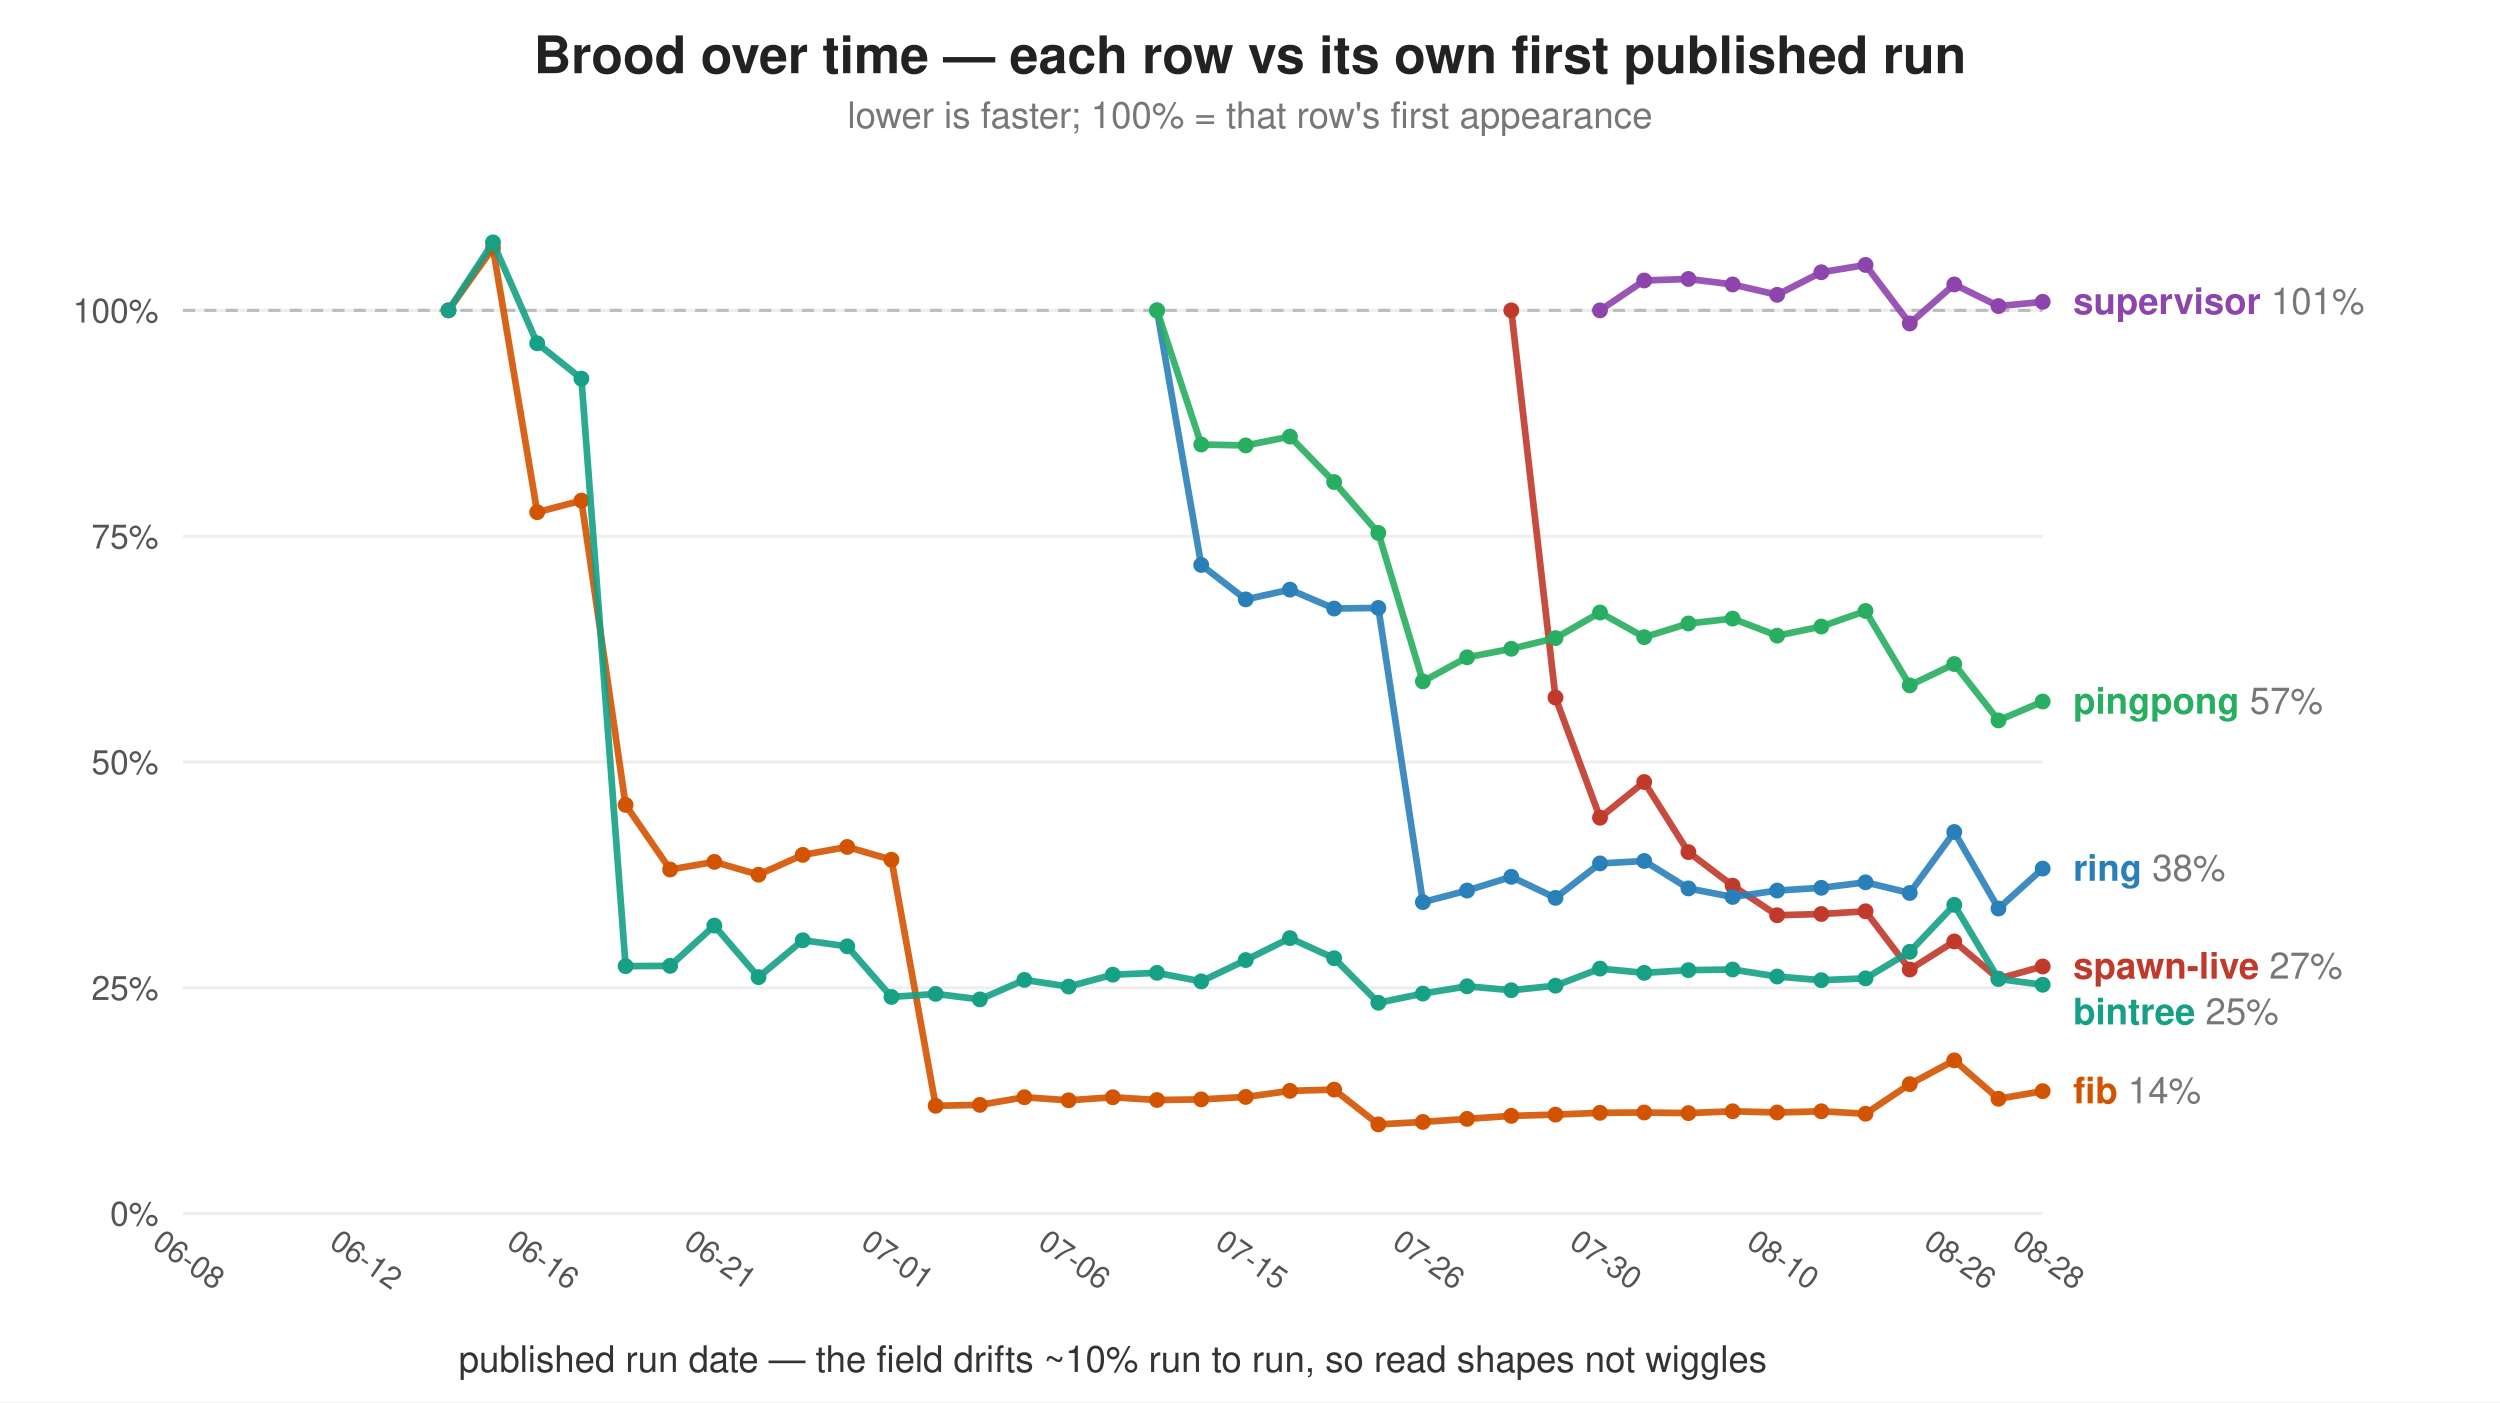
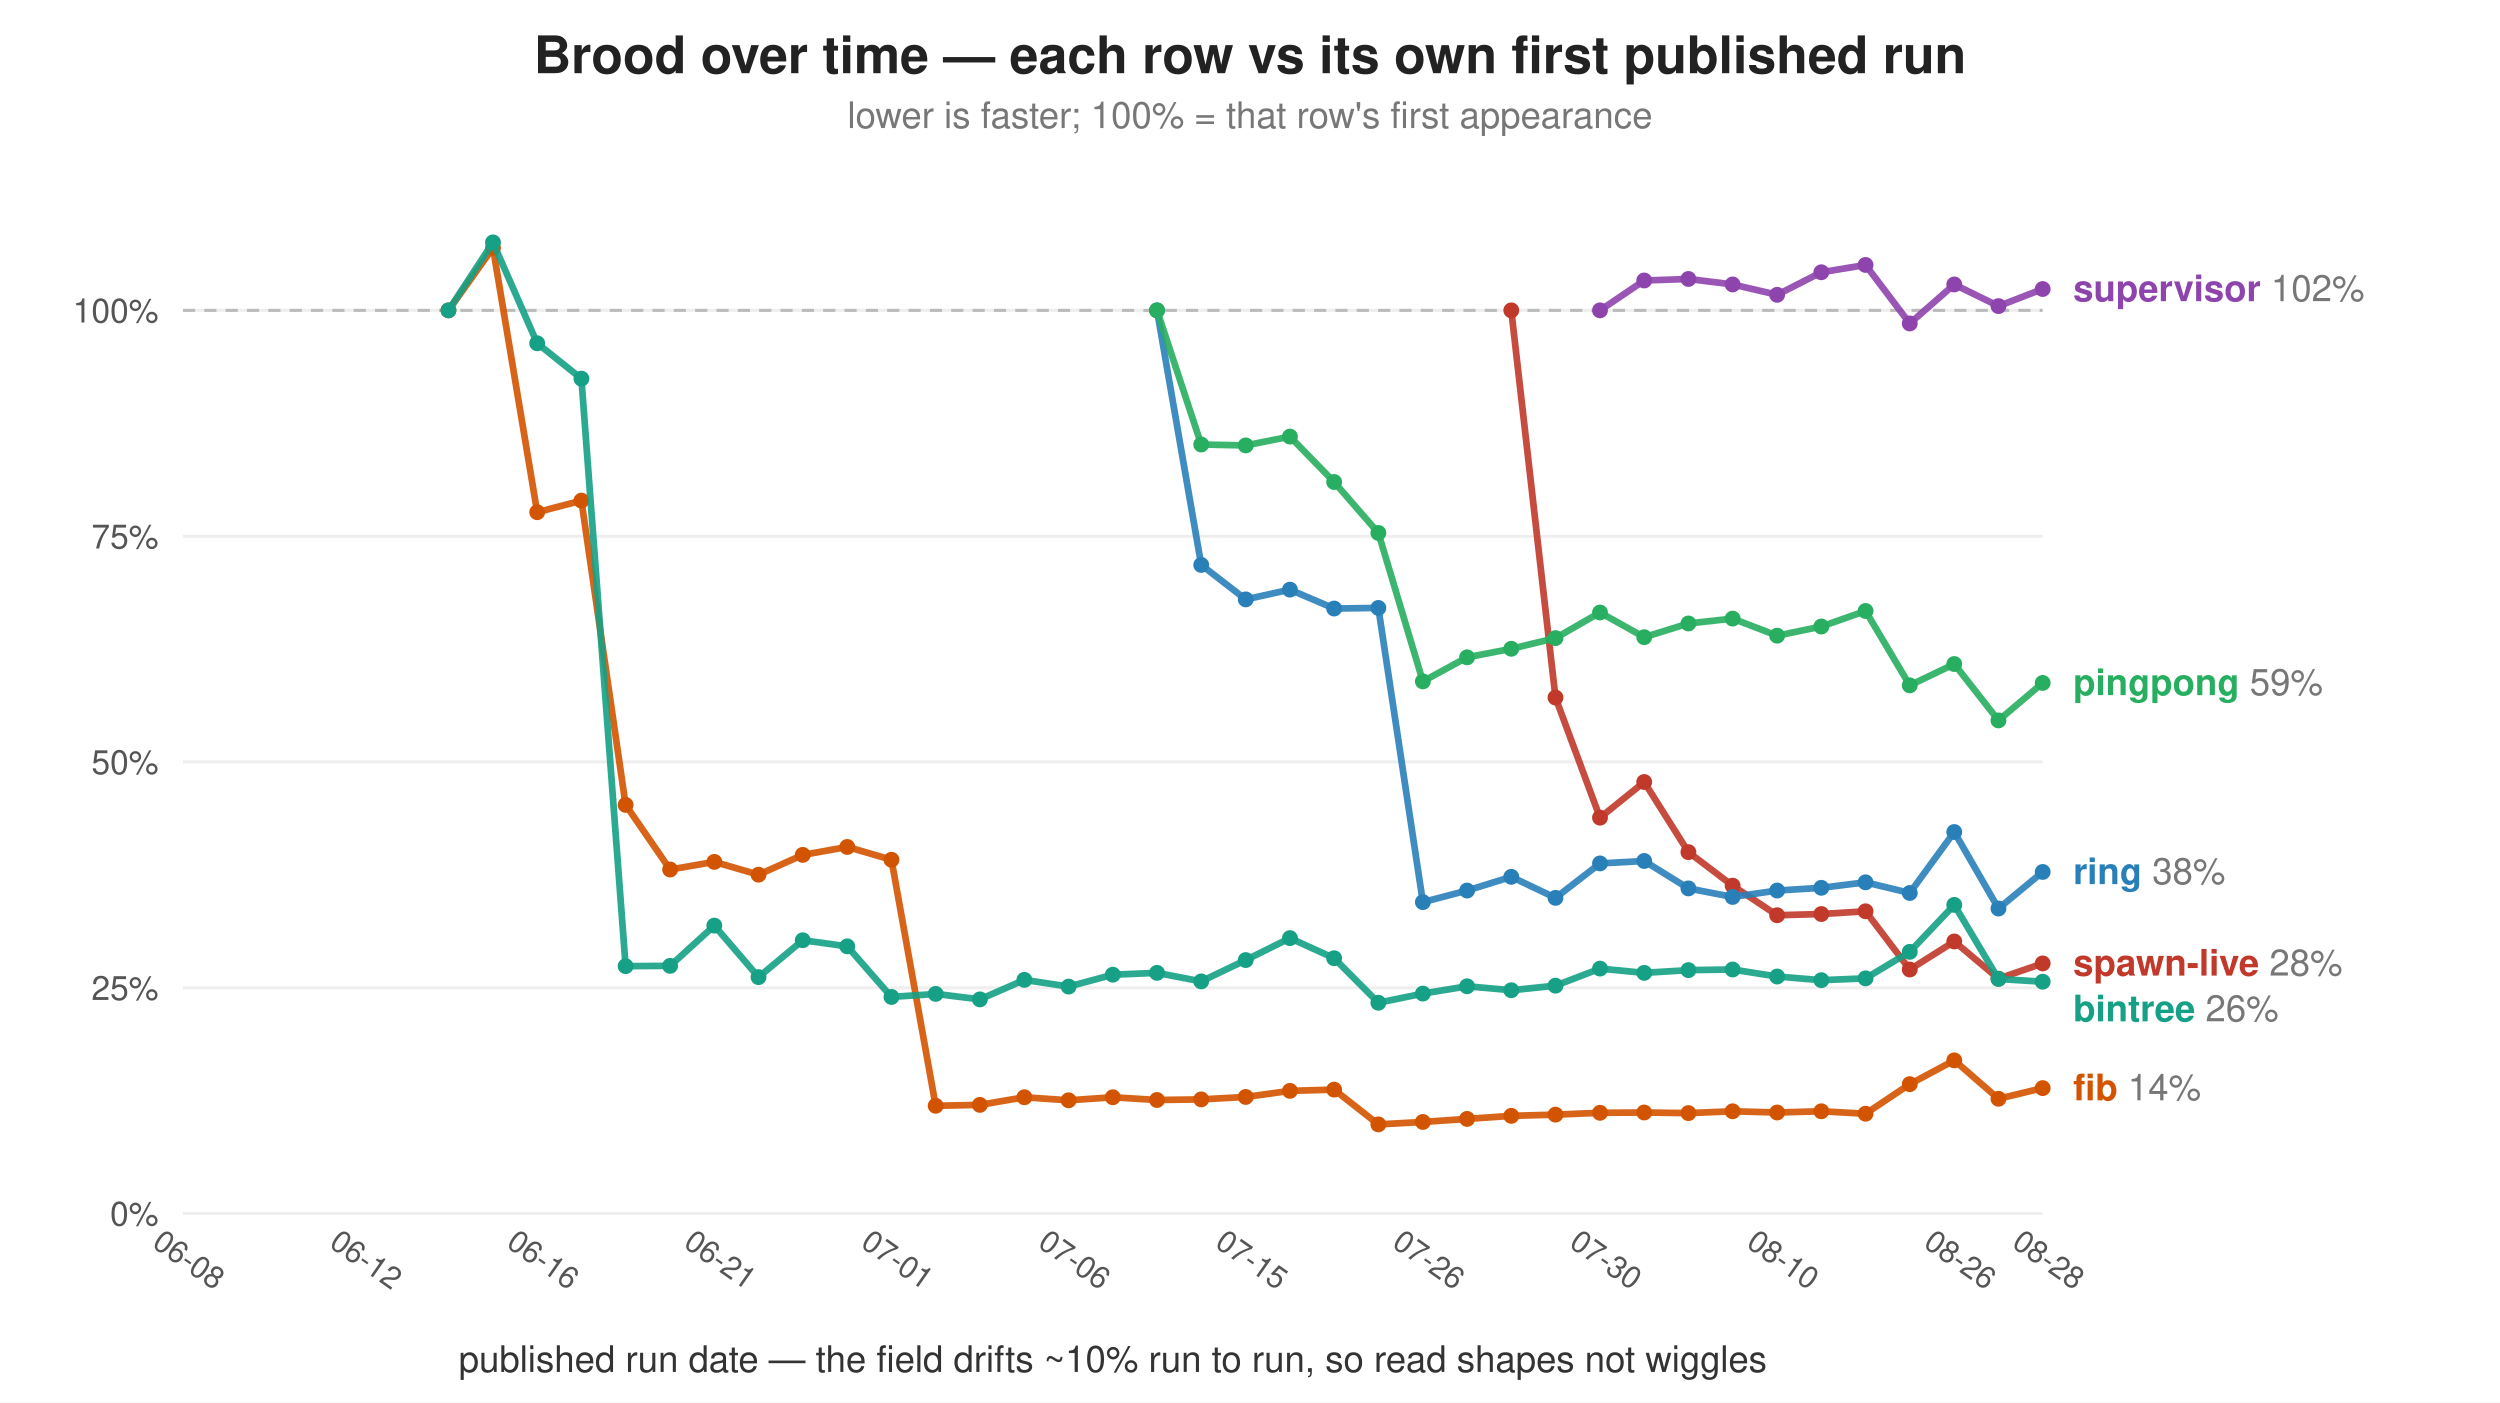
<svg xmlns="http://www.w3.org/2000/svg" width="820" height="460" viewBox="0 0 820 460" font-family="system-ui,Segoe UI,Helvetica,Arial,sans-serif">
  <rect width="820" height="460" fill="#ffffff" />
  <text x="410.0" y="24" text-anchor="middle" font-size="17" font-weight="700" fill="#222">Brood over time — each row vs its own first published run</text>
  <text x="410.0" y="42" text-anchor="middle" font-size="12" fill="#777">lower is faster; 100% = that row's first appearance</text>
  <line x1="60" y1="398.0" x2="670" y2="398.0" stroke="#eee" />
  <text x="52" y="402.0" text-anchor="end" font-size="11" fill="#555">0%</text>
  <line x1="60" y1="324.0" x2="670" y2="324.0" stroke="#eee" />
  <text x="52" y="328.0" text-anchor="end" font-size="11" fill="#555">25%</text>
  <line x1="60" y1="249.9" x2="670" y2="249.9" stroke="#eee" />
  <text x="52" y="253.9" text-anchor="end" font-size="11" fill="#555">50%</text>
  <line x1="60" y1="175.9" x2="670" y2="175.9" stroke="#eee" />
  <text x="52" y="179.9" text-anchor="end" font-size="11" fill="#555">75%</text>
  <line x1="60" y1="101.8" x2="670" y2="101.8" stroke="#eee" />
  <text x="52" y="105.8" text-anchor="end" font-size="11" fill="#555">100%</text>
  <line x1="60" y1="101.8" x2="670" y2="101.8" stroke="#bbb" stroke-dasharray="4,3" />
  <text x="60.0" y="416" text-anchor="middle" font-size="10" fill="#555" transform="rotate(35 60.0 416)">06-08</text>
  <text x="118.1" y="416" text-anchor="middle" font-size="10" fill="#555" transform="rotate(35 118.1 416)">06-12</text>
  <text x="176.2" y="416" text-anchor="middle" font-size="10" fill="#555" transform="rotate(35 176.2 416)">06-16</text>
  <text x="234.3" y="416" text-anchor="middle" font-size="10" fill="#555" transform="rotate(35 234.3 416)">06-21</text>
  <text x="292.4" y="416" text-anchor="middle" font-size="10" fill="#555" transform="rotate(35 292.4 416)">07-01</text>
  <text x="350.5" y="416" text-anchor="middle" font-size="10" fill="#555" transform="rotate(35 350.5 416)">07-06</text>
  <text x="408.6" y="416" text-anchor="middle" font-size="10" fill="#555" transform="rotate(35 408.6 416)">07-15</text>
  <text x="466.7" y="416" text-anchor="middle" font-size="10" fill="#555" transform="rotate(35 466.7 416)">07-26</text>
  <text x="524.8" y="416" text-anchor="middle" font-size="10" fill="#555" transform="rotate(35 524.8 416)">07-30</text>
  <text x="582.9" y="416" text-anchor="middle" font-size="10" fill="#555" transform="rotate(35 582.9 416)">08-10</text>
  <text x="641.0" y="416" text-anchor="middle" font-size="10" fill="#555" transform="rotate(35 641.0 416)">08-26</text>
  <text x="670.0" y="416" text-anchor="middle" font-size="10" fill="#555" transform="rotate(35 670.0 416)">08-28</text>
-   <polyline fill="none" stroke="#c0392b" stroke-width="2.2" stroke-opacity="0.9" points="495.7,101.8 510.2,228.8 524.8,268.2 539.3,256.5 553.8,279.5 568.3,290.5 582.9,300.2 597.4,299.8 611.9,298.9 626.4,318.0 641.0,308.8 655.5,321.0 670.0,317.0" />
+   <polyline fill="none" stroke="#c0392b" stroke-width="2.2" stroke-opacity="0.9" points="495.7,101.8 510.2,228.8 524.8,268.2 539.3,256.5 553.8,279.5 568.3,290.5 582.9,300.2 597.4,299.8 611.9,298.9 626.4,318.0 641.0,308.8 655.5,321.0 670.0,316.0" />
  <circle cx="495.7" cy="101.8" r="2.6" fill="#c0392b" />
  <circle cx="510.2" cy="228.8" r="2.6" fill="#c0392b" />
  <circle cx="524.8" cy="268.2" r="2.6" fill="#c0392b" />
  <circle cx="539.3" cy="256.5" r="2.6" fill="#c0392b" />
  <circle cx="553.8" cy="279.5" r="2.6" fill="#c0392b" />
  <circle cx="568.3" cy="290.5" r="2.6" fill="#c0392b" />
  <circle cx="582.9" cy="300.2" r="2.6" fill="#c0392b" />
  <circle cx="597.4" cy="299.8" r="2.6" fill="#c0392b" />
  <circle cx="611.9" cy="298.9" r="2.6" fill="#c0392b" />
  <circle cx="626.4" cy="318.0" r="2.6" fill="#c0392b" />
  <circle cx="641.0" cy="308.8" r="2.6" fill="#c0392b" />
  <circle cx="655.5" cy="321.0" r="2.6" fill="#c0392b" />
-   <circle cx="670.0" cy="317.0" r="2.6" fill="#c0392b" />
-   <polyline fill="none" stroke="#8e44ad" stroke-width="2.2" stroke-opacity="0.9" points="524.8,101.8 539.3,92.0 553.8,91.5 568.3,93.3 582.9,96.7 597.4,89.3 611.9,86.9 626.4,106.1 641.0,93.3 655.5,100.4 670.0,99.0" />
+   <circle cx="670.0" cy="316.0" r="2.6" fill="#c0392b" />
+   <polyline fill="none" stroke="#8e44ad" stroke-width="2.2" stroke-opacity="0.9" points="524.8,101.8 539.3,92.0 553.8,91.5 568.3,93.3 582.9,96.7 597.4,89.3 611.9,86.9 626.4,106.1 641.0,93.3 655.5,100.4 670.0,94.8" />
  <circle cx="524.8" cy="101.8" r="2.6" fill="#8e44ad" />
  <circle cx="539.3" cy="92.0" r="2.6" fill="#8e44ad" />
  <circle cx="553.8" cy="91.5" r="2.6" fill="#8e44ad" />
  <circle cx="568.3" cy="93.3" r="2.6" fill="#8e44ad" />
  <circle cx="582.9" cy="96.7" r="2.6" fill="#8e44ad" />
  <circle cx="597.4" cy="89.3" r="2.6" fill="#8e44ad" />
  <circle cx="611.9" cy="86.9" r="2.6" fill="#8e44ad" />
  <circle cx="626.4" cy="106.1" r="2.6" fill="#8e44ad" />
  <circle cx="641.0" cy="93.3" r="2.6" fill="#8e44ad" />
  <circle cx="655.5" cy="100.4" r="2.6" fill="#8e44ad" />
-   <circle cx="670.0" cy="99.0" r="2.6" fill="#8e44ad" />
-   <polyline fill="none" stroke="#2980b9" stroke-width="2.2" stroke-opacity="0.9" points="379.5,101.8 394.0,185.3 408.6,196.6 423.1,193.4 437.6,199.6 452.1,199.4 466.7,295.9 481.2,292.1 495.7,287.6 510.2,294.5 524.8,283.2 539.3,282.4 553.8,291.4 568.3,294.2 582.9,292.1 597.4,291.2 611.9,289.4 626.4,292.9 641.0,272.9 655.5,298.0 670.0,284.9" />
+   <circle cx="670.0" cy="94.8" r="2.6" fill="#8e44ad" />
+   <polyline fill="none" stroke="#2980b9" stroke-width="2.2" stroke-opacity="0.9" points="379.5,101.8 394.0,185.3 408.6,196.6 423.1,193.4 437.6,199.6 452.1,199.4 466.7,295.9 481.2,292.1 495.7,287.6 510.2,294.5 524.8,283.2 539.3,282.4 553.8,291.4 568.3,294.2 582.9,292.1 597.4,291.2 611.9,289.4 626.4,292.9 641.0,272.9 655.5,298.0 670.0,286.0" />
  <circle cx="379.5" cy="101.8" r="2.6" fill="#2980b9" />
  <circle cx="394.0" cy="185.3" r="2.6" fill="#2980b9" />
  <circle cx="408.6" cy="196.6" r="2.6" fill="#2980b9" />
  <circle cx="423.1" cy="193.4" r="2.6" fill="#2980b9" />
  <circle cx="437.6" cy="199.6" r="2.6" fill="#2980b9" />
  <circle cx="452.1" cy="199.4" r="2.6" fill="#2980b9" />
  <circle cx="466.7" cy="295.9" r="2.6" fill="#2980b9" />
  <circle cx="481.2" cy="292.1" r="2.6" fill="#2980b9" />
  <circle cx="495.7" cy="287.6" r="2.6" fill="#2980b9" />
  <circle cx="510.2" cy="294.5" r="2.6" fill="#2980b9" />
  <circle cx="524.8" cy="283.2" r="2.6" fill="#2980b9" />
  <circle cx="539.3" cy="282.4" r="2.6" fill="#2980b9" />
  <circle cx="553.8" cy="291.4" r="2.6" fill="#2980b9" />
  <circle cx="568.3" cy="294.2" r="2.6" fill="#2980b9" />
  <circle cx="582.9" cy="292.1" r="2.6" fill="#2980b9" />
  <circle cx="597.4" cy="291.2" r="2.6" fill="#2980b9" />
  <circle cx="611.9" cy="289.4" r="2.6" fill="#2980b9" />
  <circle cx="626.4" cy="292.9" r="2.6" fill="#2980b9" />
  <circle cx="641.0" cy="272.9" r="2.6" fill="#2980b9" />
  <circle cx="655.5" cy="298.0" r="2.6" fill="#2980b9" />
-   <circle cx="670.0" cy="284.9" r="2.6" fill="#2980b9" />
-   <polyline fill="none" stroke="#27ae60" stroke-width="2.2" stroke-opacity="0.9" points="379.5,101.8 394.0,145.8 408.6,146.1 423.1,143.2 437.6,158.1 452.1,174.8 466.7,223.5 481.2,215.6 495.7,212.8 510.2,209.3 524.8,200.9 539.3,209.0 553.8,204.5 568.3,202.9 582.9,208.5 597.4,205.5 611.9,200.4 626.4,224.8 641.0,217.8 655.5,236.3 670.0,230.1" />
+   <circle cx="670.0" cy="286.0" r="2.6" fill="#2980b9" />
+   <polyline fill="none" stroke="#27ae60" stroke-width="2.2" stroke-opacity="0.9" points="379.5,101.8 394.0,145.8 408.6,146.1 423.1,143.2 437.6,158.1 452.1,174.8 466.7,223.5 481.2,215.6 495.7,212.8 510.2,209.3 524.8,200.9 539.3,209.0 553.8,204.5 568.3,202.9 582.9,208.5 597.4,205.5 611.9,200.4 626.4,224.8 641.0,217.8 655.5,236.3 670.0,224.0" />
  <circle cx="379.5" cy="101.8" r="2.6" fill="#27ae60" />
  <circle cx="394.0" cy="145.8" r="2.6" fill="#27ae60" />
  <circle cx="408.6" cy="146.1" r="2.6" fill="#27ae60" />
  <circle cx="423.1" cy="143.2" r="2.6" fill="#27ae60" />
  <circle cx="437.6" cy="158.1" r="2.6" fill="#27ae60" />
  <circle cx="452.1" cy="174.8" r="2.6" fill="#27ae60" />
  <circle cx="466.7" cy="223.5" r="2.6" fill="#27ae60" />
  <circle cx="481.2" cy="215.6" r="2.6" fill="#27ae60" />
  <circle cx="495.7" cy="212.8" r="2.6" fill="#27ae60" />
  <circle cx="510.2" cy="209.3" r="2.6" fill="#27ae60" />
  <circle cx="524.8" cy="200.9" r="2.6" fill="#27ae60" />
  <circle cx="539.3" cy="209.0" r="2.6" fill="#27ae60" />
  <circle cx="553.8" cy="204.5" r="2.6" fill="#27ae60" />
  <circle cx="568.3" cy="202.9" r="2.6" fill="#27ae60" />
  <circle cx="582.9" cy="208.5" r="2.6" fill="#27ae60" />
  <circle cx="597.4" cy="205.5" r="2.6" fill="#27ae60" />
  <circle cx="611.9" cy="200.4" r="2.6" fill="#27ae60" />
  <circle cx="626.4" cy="224.8" r="2.6" fill="#27ae60" />
  <circle cx="641.0" cy="217.8" r="2.6" fill="#27ae60" />
  <circle cx="655.5" cy="236.3" r="2.6" fill="#27ae60" />
-   <circle cx="670.0" cy="230.1" r="2.6" fill="#27ae60" />
-   <polyline fill="none" stroke="#d35400" stroke-width="2.2" stroke-opacity="0.9" points="147.1,101.8 161.7,81.3 176.2,168.0 190.7,164.2 205.2,264.0 219.8,285.2 234.3,282.7 248.8,286.9 263.3,280.4 277.9,277.8 292.4,282.0 306.9,362.7 321.4,362.4 336.0,359.9 350.5,360.9 365.0,359.9 379.5,360.8 394.0,360.6 408.6,359.8 423.1,357.8 437.6,357.4 452.1,368.8 466.7,368.0 481.2,367.0 495.7,366.0 510.2,365.6 524.8,365.0 539.3,364.9 553.8,365.1 568.3,364.5 582.9,364.9 597.4,364.5 611.9,365.3 626.4,355.6 641.0,347.8 655.5,360.4 670.0,357.9" />
+   <circle cx="670.0" cy="224.0" r="2.6" fill="#27ae60" />
+   <polyline fill="none" stroke="#d35400" stroke-width="2.2" stroke-opacity="0.9" points="147.1,101.8 161.7,81.3 176.2,168.0 190.7,164.2 205.2,264.0 219.8,285.2 234.3,282.7 248.8,286.9 263.3,280.4 277.9,277.8 292.4,282.0 306.9,362.7 321.4,362.4 336.0,359.9 350.5,360.9 365.0,359.9 379.5,360.8 394.0,360.6 408.6,359.8 423.1,357.8 437.6,357.4 452.1,368.8 466.7,368.0 481.2,367.0 495.7,366.0 510.2,365.6 524.8,365.0 539.3,364.9 553.8,365.1 568.3,364.5 582.9,364.9 597.4,364.5 611.9,365.3 626.4,355.6 641.0,347.8 655.5,360.4 670.0,356.9" />
  <circle cx="147.1" cy="101.8" r="2.6" fill="#d35400" />
  <circle cx="161.7" cy="81.3" r="2.6" fill="#d35400" />
  <circle cx="176.2" cy="168.0" r="2.6" fill="#d35400" />
  <circle cx="190.7" cy="164.2" r="2.6" fill="#d35400" />
  <circle cx="205.2" cy="264.0" r="2.6" fill="#d35400" />
  <circle cx="219.8" cy="285.2" r="2.6" fill="#d35400" />
  <circle cx="234.3" cy="282.7" r="2.6" fill="#d35400" />
  <circle cx="248.8" cy="286.9" r="2.6" fill="#d35400" />
  <circle cx="263.3" cy="280.4" r="2.6" fill="#d35400" />
  <circle cx="277.9" cy="277.8" r="2.6" fill="#d35400" />
  <circle cx="292.4" cy="282.0" r="2.6" fill="#d35400" />
  <circle cx="306.9" cy="362.7" r="2.6" fill="#d35400" />
  <circle cx="321.4" cy="362.4" r="2.6" fill="#d35400" />
  <circle cx="336.0" cy="359.9" r="2.6" fill="#d35400" />
  <circle cx="350.5" cy="360.9" r="2.6" fill="#d35400" />
  <circle cx="365.0" cy="359.9" r="2.6" fill="#d35400" />
  <circle cx="379.5" cy="360.8" r="2.6" fill="#d35400" />
  <circle cx="394.0" cy="360.6" r="2.6" fill="#d35400" />
  <circle cx="408.6" cy="359.8" r="2.6" fill="#d35400" />
  <circle cx="423.1" cy="357.8" r="2.6" fill="#d35400" />
  <circle cx="437.6" cy="357.4" r="2.6" fill="#d35400" />
  <circle cx="452.1" cy="368.8" r="2.6" fill="#d35400" />
  <circle cx="466.7" cy="368.0" r="2.6" fill="#d35400" />
  <circle cx="481.2" cy="367.0" r="2.6" fill="#d35400" />
  <circle cx="495.7" cy="366.0" r="2.6" fill="#d35400" />
  <circle cx="510.2" cy="365.6" r="2.6" fill="#d35400" />
  <circle cx="524.8" cy="365.0" r="2.6" fill="#d35400" />
  <circle cx="539.3" cy="364.9" r="2.6" fill="#d35400" />
  <circle cx="553.8" cy="365.1" r="2.6" fill="#d35400" />
  <circle cx="568.3" cy="364.5" r="2.6" fill="#d35400" />
  <circle cx="582.9" cy="364.9" r="2.6" fill="#d35400" />
  <circle cx="597.4" cy="364.5" r="2.6" fill="#d35400" />
  <circle cx="611.9" cy="365.3" r="2.6" fill="#d35400" />
  <circle cx="626.4" cy="355.6" r="2.6" fill="#d35400" />
  <circle cx="641.0" cy="347.8" r="2.6" fill="#d35400" />
  <circle cx="655.5" cy="360.4" r="2.6" fill="#d35400" />
-   <circle cx="670.0" cy="357.9" r="2.6" fill="#d35400" />
-   <polyline fill="none" stroke="#16a085" stroke-width="2.2" stroke-opacity="0.9" points="147.1,101.8 161.7,79.5 176.2,112.6 190.7,124.2 205.2,316.9 219.8,316.8 234.3,303.6 248.8,320.5 263.3,308.4 277.9,310.4 292.4,327.0 306.9,326.0 321.4,327.8 336.0,321.4 350.5,323.6 365.0,319.7 379.5,319.1 394.0,321.9 408.6,314.9 423.1,307.7 437.6,314.3 452.1,328.9 466.7,325.9 481.2,323.5 495.7,324.8 510.2,323.3 524.8,317.7 539.3,319.1 553.8,318.2 568.3,318.0 582.9,320.3 597.4,321.5 611.9,320.9 626.4,312.2 641.0,296.8 655.5,321.1 670.0,323.0" />
+   <circle cx="670.0" cy="356.9" r="2.6" fill="#d35400" />
+   <polyline fill="none" stroke="#16a085" stroke-width="2.2" stroke-opacity="0.9" points="147.1,101.8 161.7,79.5 176.2,112.6 190.7,124.2 205.2,316.9 219.8,316.8 234.3,303.6 248.8,320.5 263.3,308.4 277.9,310.4 292.4,327.0 306.9,326.0 321.4,327.8 336.0,321.4 350.5,323.6 365.0,319.7 379.5,319.1 394.0,321.9 408.6,314.9 423.1,307.7 437.6,314.3 452.1,328.9 466.7,325.9 481.2,323.5 495.7,324.8 510.2,323.3 524.8,317.7 539.3,319.1 553.8,318.2 568.3,318.0 582.9,320.3 597.4,321.5 611.9,320.9 626.4,312.2 641.0,296.8 655.5,321.1 670.0,322.0" />
  <circle cx="147.1" cy="101.8" r="2.6" fill="#16a085" />
  <circle cx="161.7" cy="79.5" r="2.6" fill="#16a085" />
  <circle cx="176.2" cy="112.6" r="2.6" fill="#16a085" />
  <circle cx="190.7" cy="124.2" r="2.6" fill="#16a085" />
  <circle cx="205.2" cy="316.9" r="2.6" fill="#16a085" />
  <circle cx="219.8" cy="316.8" r="2.6" fill="#16a085" />
  <circle cx="234.3" cy="303.6" r="2.6" fill="#16a085" />
  <circle cx="248.8" cy="320.5" r="2.6" fill="#16a085" />
  <circle cx="263.3" cy="308.4" r="2.6" fill="#16a085" />
  <circle cx="277.9" cy="310.4" r="2.6" fill="#16a085" />
  <circle cx="292.4" cy="327.0" r="2.6" fill="#16a085" />
  <circle cx="306.9" cy="326.0" r="2.6" fill="#16a085" />
  <circle cx="321.4" cy="327.8" r="2.6" fill="#16a085" />
  <circle cx="336.0" cy="321.4" r="2.6" fill="#16a085" />
  <circle cx="350.5" cy="323.6" r="2.6" fill="#16a085" />
  <circle cx="365.0" cy="319.7" r="2.6" fill="#16a085" />
  <circle cx="379.5" cy="319.1" r="2.6" fill="#16a085" />
  <circle cx="394.0" cy="321.9" r="2.6" fill="#16a085" />
  <circle cx="408.6" cy="314.9" r="2.6" fill="#16a085" />
  <circle cx="423.1" cy="307.7" r="2.6" fill="#16a085" />
  <circle cx="437.6" cy="314.3" r="2.6" fill="#16a085" />
  <circle cx="452.1" cy="328.9" r="2.6" fill="#16a085" />
  <circle cx="466.7" cy="325.9" r="2.6" fill="#16a085" />
  <circle cx="481.2" cy="323.5" r="2.6" fill="#16a085" />
  <circle cx="495.7" cy="324.8" r="2.6" fill="#16a085" />
  <circle cx="510.2" cy="323.3" r="2.6" fill="#16a085" />
  <circle cx="524.8" cy="317.7" r="2.6" fill="#16a085" />
  <circle cx="539.3" cy="319.1" r="2.6" fill="#16a085" />
  <circle cx="553.8" cy="318.2" r="2.6" fill="#16a085" />
  <circle cx="568.3" cy="318.0" r="2.6" fill="#16a085" />
  <circle cx="582.9" cy="320.3" r="2.6" fill="#16a085" />
  <circle cx="597.4" cy="321.5" r="2.6" fill="#16a085" />
  <circle cx="611.9" cy="320.9" r="2.6" fill="#16a085" />
  <circle cx="626.4" cy="312.2" r="2.6" fill="#16a085" />
  <circle cx="641.0" cy="296.8" r="2.6" fill="#16a085" />
  <circle cx="655.5" cy="321.1" r="2.6" fill="#16a085" />
-   <circle cx="670.0" cy="323.0" r="2.6" fill="#16a085" />
-   <text x="680" y="103.0" font-size="12" font-weight="600" fill="#8e44ad">supervisor <tspan font-weight="400" fill="#777">101%</tspan>
+   <circle cx="670.0" cy="322.0" r="2.6" fill="#16a085" />
+   <text x="680" y="98.8" font-size="12" font-weight="600" fill="#8e44ad">supervisor <tspan font-weight="400" fill="#777">102%</tspan>
  </text>
-   <text x="680" y="234.1" font-size="12" font-weight="600" fill="#27ae60">pingpong <tspan font-weight="400" fill="#777">57%</tspan>
+   <text x="680" y="228.0" font-size="12" font-weight="600" fill="#27ae60">pingpong <tspan font-weight="400" fill="#777">59%</tspan>
  </text>
-   <text x="680" y="288.9" font-size="12" font-weight="600" fill="#2980b9">ring <tspan font-weight="400" fill="#777">38%</tspan>
+   <text x="680" y="290.0" font-size="12" font-weight="600" fill="#2980b9">ring <tspan font-weight="400" fill="#777">38%</tspan>
  </text>
-   <text x="680" y="321.0" font-size="12" font-weight="600" fill="#c0392b">spawn-live <tspan font-weight="400" fill="#777">27%</tspan>
+   <text x="680" y="320.0" font-size="12" font-weight="600" fill="#c0392b">spawn-live <tspan font-weight="400" fill="#777">28%</tspan>
  </text>
-   <text x="680" y="336.0" font-size="12" font-weight="600" fill="#16a085">bintree <tspan font-weight="400" fill="#777">25%</tspan>
+   <text x="680" y="335.0" font-size="12" font-weight="600" fill="#16a085">bintree <tspan font-weight="400" fill="#777">26%</tspan>
  </text>
-   <text x="680" y="361.9" font-size="12" font-weight="600" fill="#d35400">fib <tspan font-weight="400" fill="#777">14%</tspan>
+   <text x="680" y="360.9" font-size="12" font-weight="600" fill="#d35400">fib <tspan font-weight="400" fill="#777">14%</tspan>
  </text>
  <text x="365.0" y="450" text-anchor="middle" font-size="12" fill="#333">published run date — the field drifts ~10% run to run, so read shapes not wiggles</text>
</svg>
